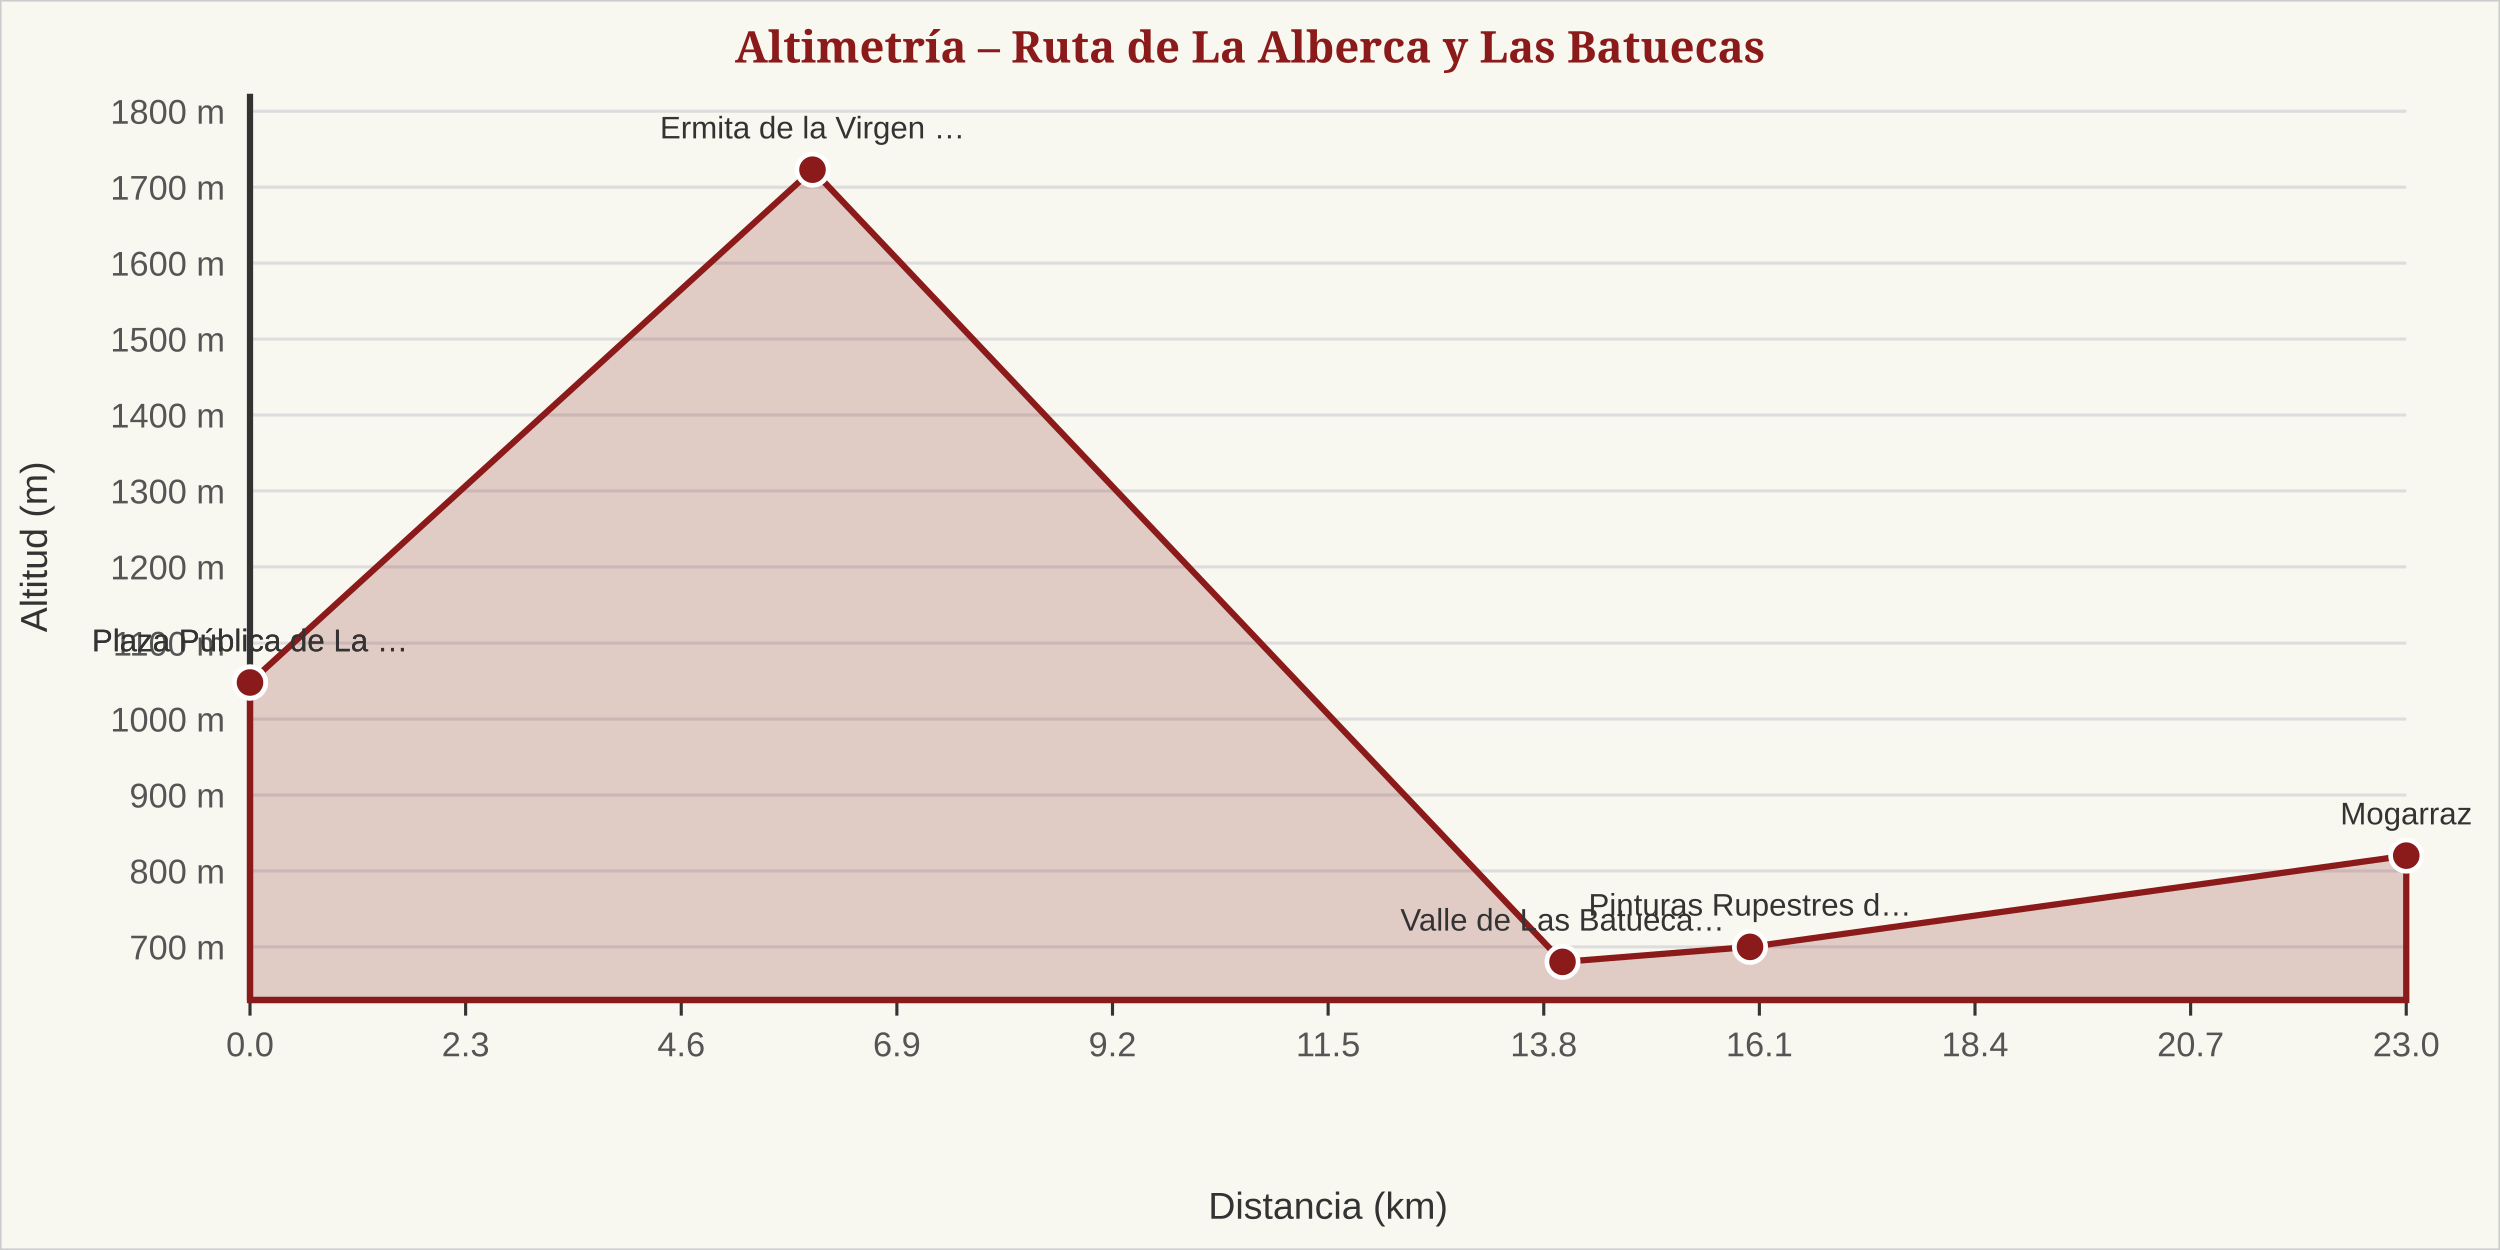
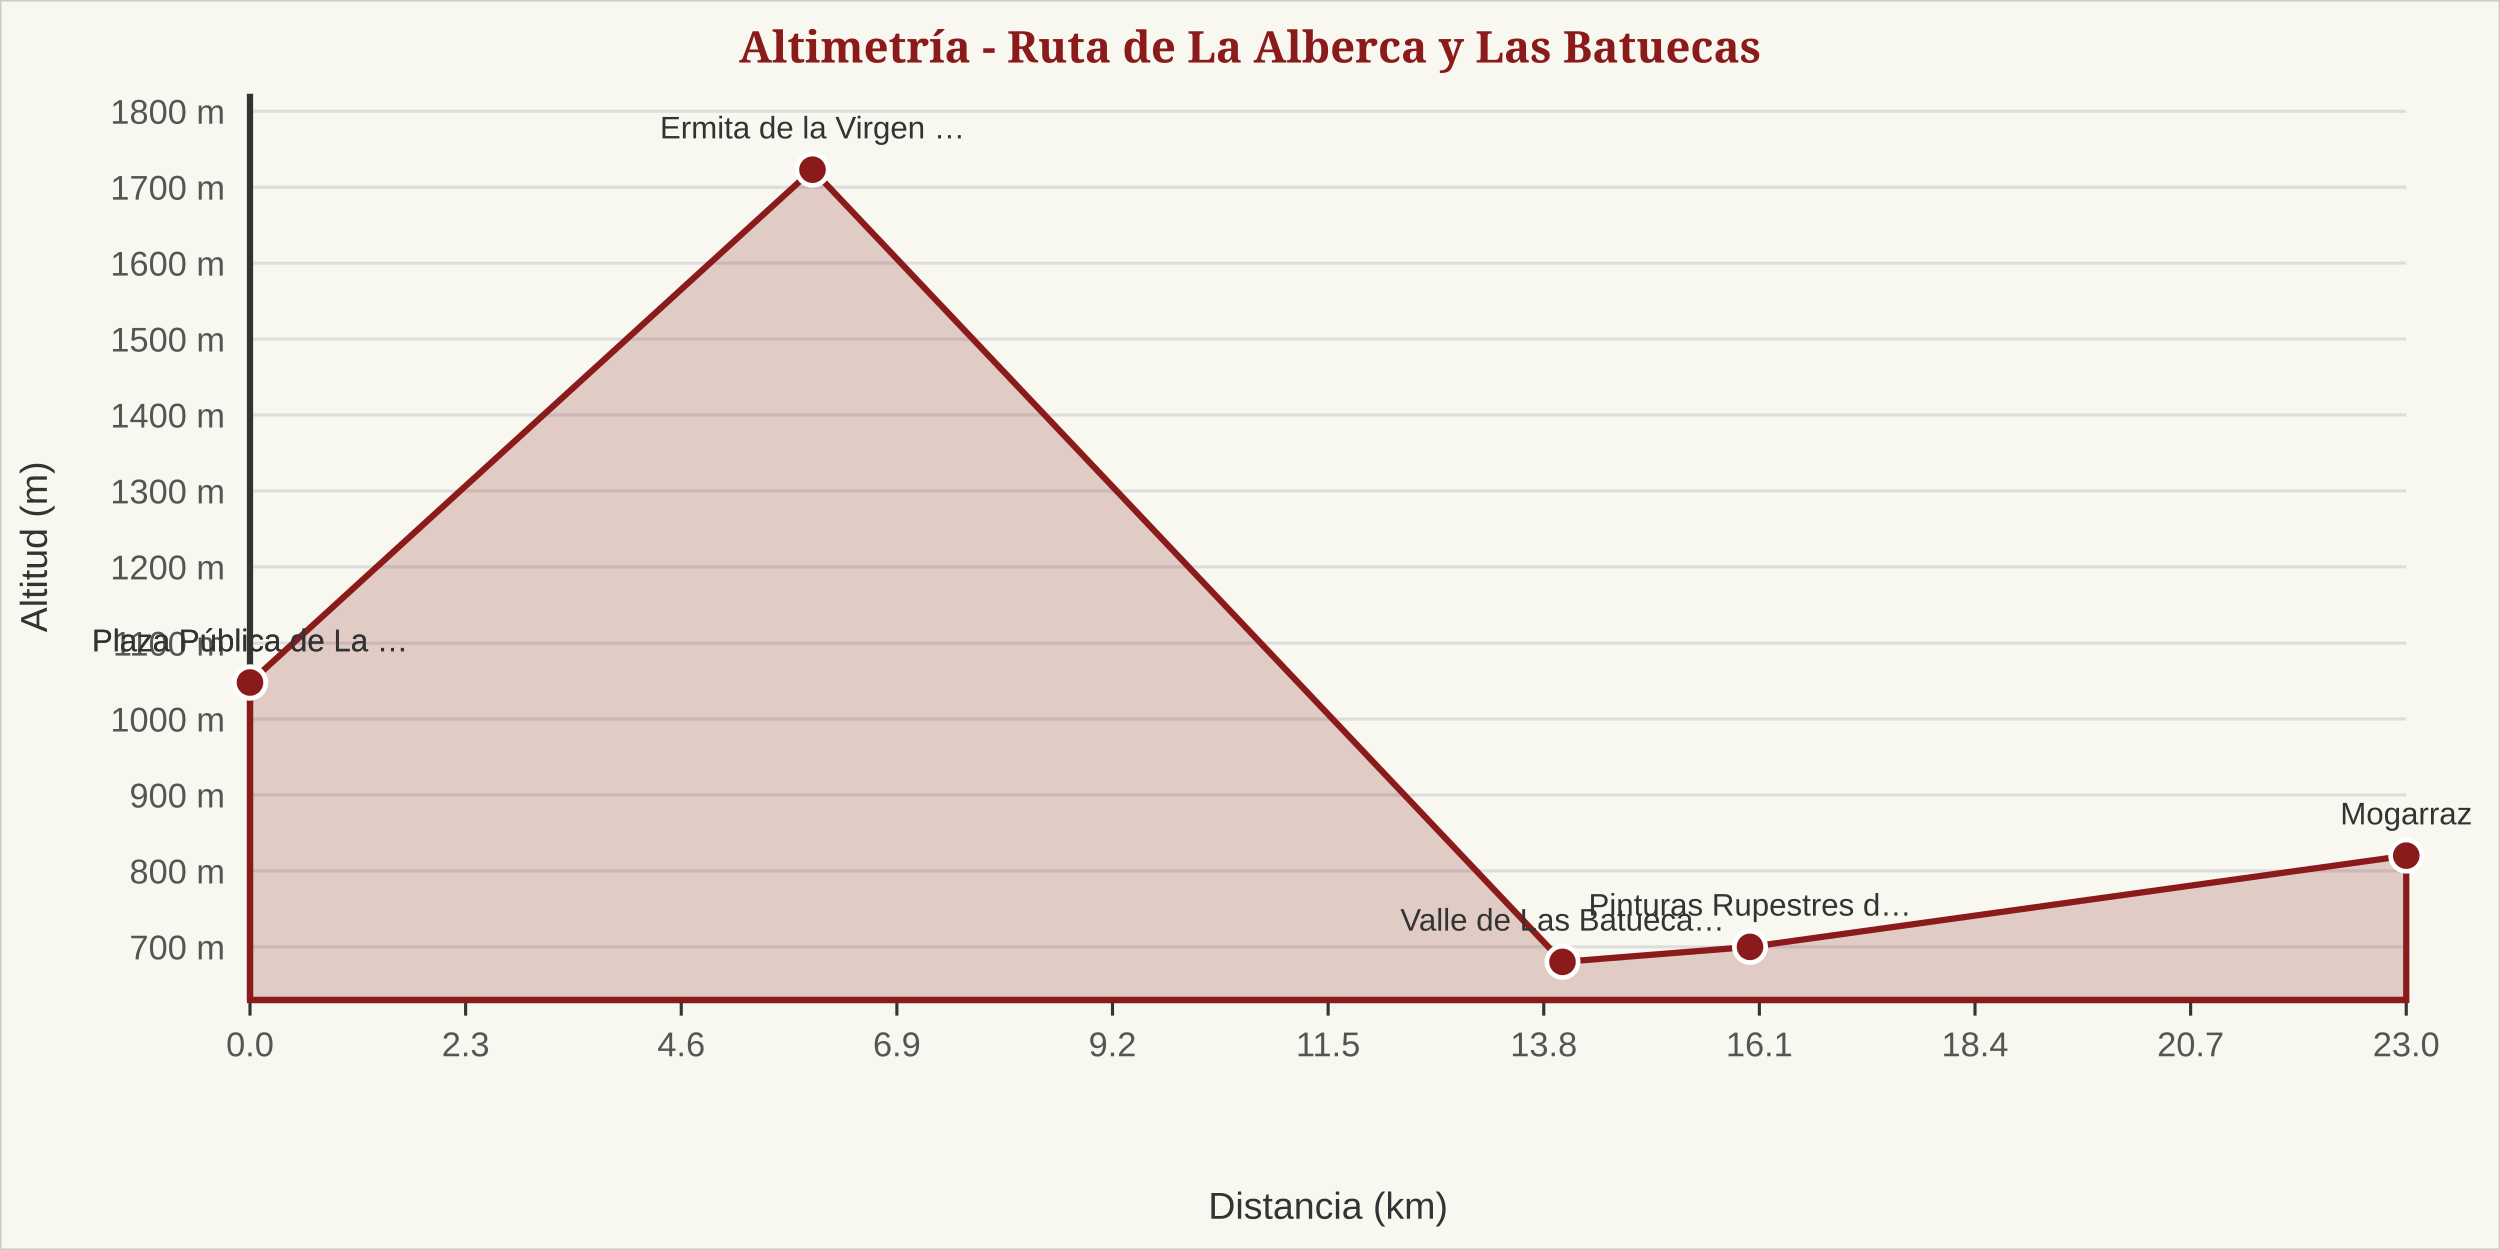
<svg xmlns="http://www.w3.org/2000/svg" viewBox="0 0 800 400" role="img" width="100%" height="400" preserveAspectRatio="xMidYMid meet" aria-label="Altimetría de la ruta Ruta de La Alberca y Las Batuecas">
  <rect width="100%" height="100%" fill="#f8f8f0" stroke="#ccc" />
  <text x="400" y="20" text-anchor="middle" font-family="Georgia, serif" font-size="14" font-weight="bold" fill="#8b1a1a">
-     Altimetría – Ruta de La Alberca y Las Batuecas
+     Altimetría - Ruta de La Alberca y Las Batuecas
  </text>
  <line x1="80" y1="303.0" x2="770" y2="303.0" stroke="#ddd" stroke-width="1" />
  <text x="72" y="307.0" text-anchor="end" font-family="Arial, sans-serif" font-size="11" fill="#555">700 m</text>
  <line x1="80" y1="278.7" x2="770" y2="278.7" stroke="#ddd" stroke-width="1" />
  <text x="72" y="282.7" text-anchor="end" font-family="Arial, sans-serif" font-size="11" fill="#555">800 m</text>
  <line x1="80" y1="254.4" x2="770" y2="254.4" stroke="#ddd" stroke-width="1" />
  <text x="72" y="258.4" text-anchor="end" font-family="Arial, sans-serif" font-size="11" fill="#555">900 m</text>
  <line x1="80" y1="230.1" x2="770" y2="230.1" stroke="#ddd" stroke-width="1" />
  <text x="72" y="234.1" text-anchor="end" font-family="Arial, sans-serif" font-size="11" fill="#555">1000 m</text>
  <line x1="80" y1="205.8" x2="770" y2="205.8" stroke="#ddd" stroke-width="1" />
  <text x="72" y="209.8" text-anchor="end" font-family="Arial, sans-serif" font-size="11" fill="#555">1100 m</text>
  <line x1="80" y1="181.4" x2="770" y2="181.4" stroke="#ddd" stroke-width="1" />
  <text x="72" y="185.4" text-anchor="end" font-family="Arial, sans-serif" font-size="11" fill="#555">1200 m</text>
  <line x1="80" y1="157.1" x2="770" y2="157.1" stroke="#ddd" stroke-width="1" />
  <text x="72" y="161.1" text-anchor="end" font-family="Arial, sans-serif" font-size="11" fill="#555">1300 m</text>
  <line x1="80" y1="132.8" x2="770" y2="132.8" stroke="#ddd" stroke-width="1" />
  <text x="72" y="136.8" text-anchor="end" font-family="Arial, sans-serif" font-size="11" fill="#555">1400 m</text>
  <line x1="80" y1="108.5" x2="770" y2="108.5" stroke="#ddd" stroke-width="1" />
  <text x="72" y="112.5" text-anchor="end" font-family="Arial, sans-serif" font-size="11" fill="#555">1500 m</text>
  <line x1="80" y1="84.2" x2="770" y2="84.2" stroke="#ddd" stroke-width="1" />
  <text x="72" y="88.2" text-anchor="end" font-family="Arial, sans-serif" font-size="11" fill="#555">1600 m</text>
  <line x1="80" y1="59.9" x2="770" y2="59.9" stroke="#ddd" stroke-width="1" />
  <text x="72" y="63.9" text-anchor="end" font-family="Arial, sans-serif" font-size="11" fill="#555">1700 m</text>
  <line x1="80" y1="35.6" x2="770" y2="35.6" stroke="#ddd" stroke-width="1" />
  <text x="72" y="39.6" text-anchor="end" font-family="Arial, sans-serif" font-size="11" fill="#555">1800 m</text>
  <text x="15" y="175" text-anchor="middle" font-family="Arial, sans-serif" font-size="12" fill="#333" transform="rotate(-90, 15, 175)">
    Altitud (m)
  </text>
  <line x1="80.0" y1="320" x2="80.0" y2="325" stroke="#333" stroke-width="1" />
  <text x="80.0" y="338" text-anchor="middle" font-family="Arial, sans-serif" font-size="11" fill="#555">0.0</text>
  <line x1="149.0" y1="320" x2="149.0" y2="325" stroke="#333" stroke-width="1" />
  <text x="149.0" y="338" text-anchor="middle" font-family="Arial, sans-serif" font-size="11" fill="#555">2.3</text>
  <line x1="218.0" y1="320" x2="218.0" y2="325" stroke="#333" stroke-width="1" />
  <text x="218.0" y="338" text-anchor="middle" font-family="Arial, sans-serif" font-size="11" fill="#555">4.6</text>
  <line x1="287.0" y1="320" x2="287.0" y2="325" stroke="#333" stroke-width="1" />
  <text x="287.0" y="338" text-anchor="middle" font-family="Arial, sans-serif" font-size="11" fill="#555">6.9</text>
  <line x1="356.0" y1="320" x2="356.0" y2="325" stroke="#333" stroke-width="1" />
  <text x="356.0" y="338" text-anchor="middle" font-family="Arial, sans-serif" font-size="11" fill="#555">9.2</text>
  <line x1="425.0" y1="320" x2="425.0" y2="325" stroke="#333" stroke-width="1" />
  <text x="425.0" y="338" text-anchor="middle" font-family="Arial, sans-serif" font-size="11" fill="#555">11.5</text>
  <line x1="494.0" y1="320" x2="494.0" y2="325" stroke="#333" stroke-width="1" />
  <text x="494.0" y="338" text-anchor="middle" font-family="Arial, sans-serif" font-size="11" fill="#555">13.8</text>
  <line x1="563.0" y1="320" x2="563.0" y2="325" stroke="#333" stroke-width="1" />
  <text x="563.0" y="338" text-anchor="middle" font-family="Arial, sans-serif" font-size="11" fill="#555">16.1</text>
  <line x1="632.0" y1="320" x2="632.0" y2="325" stroke="#333" stroke-width="1" />
  <text x="632.0" y="338" text-anchor="middle" font-family="Arial, sans-serif" font-size="11" fill="#555">18.4</text>
  <line x1="701.0" y1="320" x2="701.0" y2="325" stroke="#333" stroke-width="1" />
  <text x="701.0" y="338" text-anchor="middle" font-family="Arial, sans-serif" font-size="11" fill="#555">20.7</text>
  <line x1="770.0" y1="320" x2="770.0" y2="325" stroke="#333" stroke-width="1" />
  <text x="770.0" y="338" text-anchor="middle" font-family="Arial, sans-serif" font-size="11" fill="#555">23.0</text>
  <text x="425" y="390" text-anchor="middle" font-family="Arial, sans-serif" font-size="12" fill="#333">Distancia (km)</text>
  <line x1="80" y1="30" x2="80" y2="320" stroke="#333" stroke-width="2" />
  <line x1="80" y1="320" x2="770" y2="320" stroke="#333" stroke-width="2" />
  <polygon points="80.0,218.4 80.0,218.4 260.0,54.3 500.0,307.8 560.0,303.0 770.0,273.8 770.0,320.0 80.0,320.0" fill="rgba(139,26,26,0.2)" stroke="#8b1a1a" stroke-width="2" />
  <circle cx="80.0" cy="218.4" r="5" fill="#8b1a1a" stroke="white" stroke-width="1.5" />
  <text x="80.0" y="208.4" text-anchor="middle" font-family="Arial, sans-serif" font-size="10" fill="#333">
    Plaza Pública de La …
  </text>
  <circle cx="80.0" cy="218.4" r="5" fill="#8b1a1a" stroke="white" stroke-width="1.5" />
  <text x="80.0" y="208.4" text-anchor="middle" font-family="Arial, sans-serif" font-size="10" fill="#333">
    Plaza Pública de La …
  </text>
  <circle cx="260.0" cy="54.3" r="5" fill="#8b1a1a" stroke="white" stroke-width="1.5" />
  <text x="260.0" y="44.3" text-anchor="middle" font-family="Arial, sans-serif" font-size="10" fill="#333">
    Ermita de la Virgen …
  </text>
  <circle cx="500.0" cy="307.8" r="5" fill="#8b1a1a" stroke="white" stroke-width="1.5" />
  <text x="500.0" y="297.8" text-anchor="middle" font-family="Arial, sans-serif" font-size="10" fill="#333">
    Valle de Las Batueca…
  </text>
  <circle cx="560.0" cy="303.0" r="5" fill="#8b1a1a" stroke="white" stroke-width="1.5" />
  <text x="560.0" y="293.0" text-anchor="middle" font-family="Arial, sans-serif" font-size="10" fill="#333">
    Pinturas Rupestres d…
  </text>
  <circle cx="770.0" cy="273.8" r="5" fill="#8b1a1a" stroke="white" stroke-width="1.5" />
  <text x="770.0" y="263.8" text-anchor="middle" font-family="Arial, sans-serif" font-size="10" fill="#333">
    Mogarraz
  </text>
</svg>
